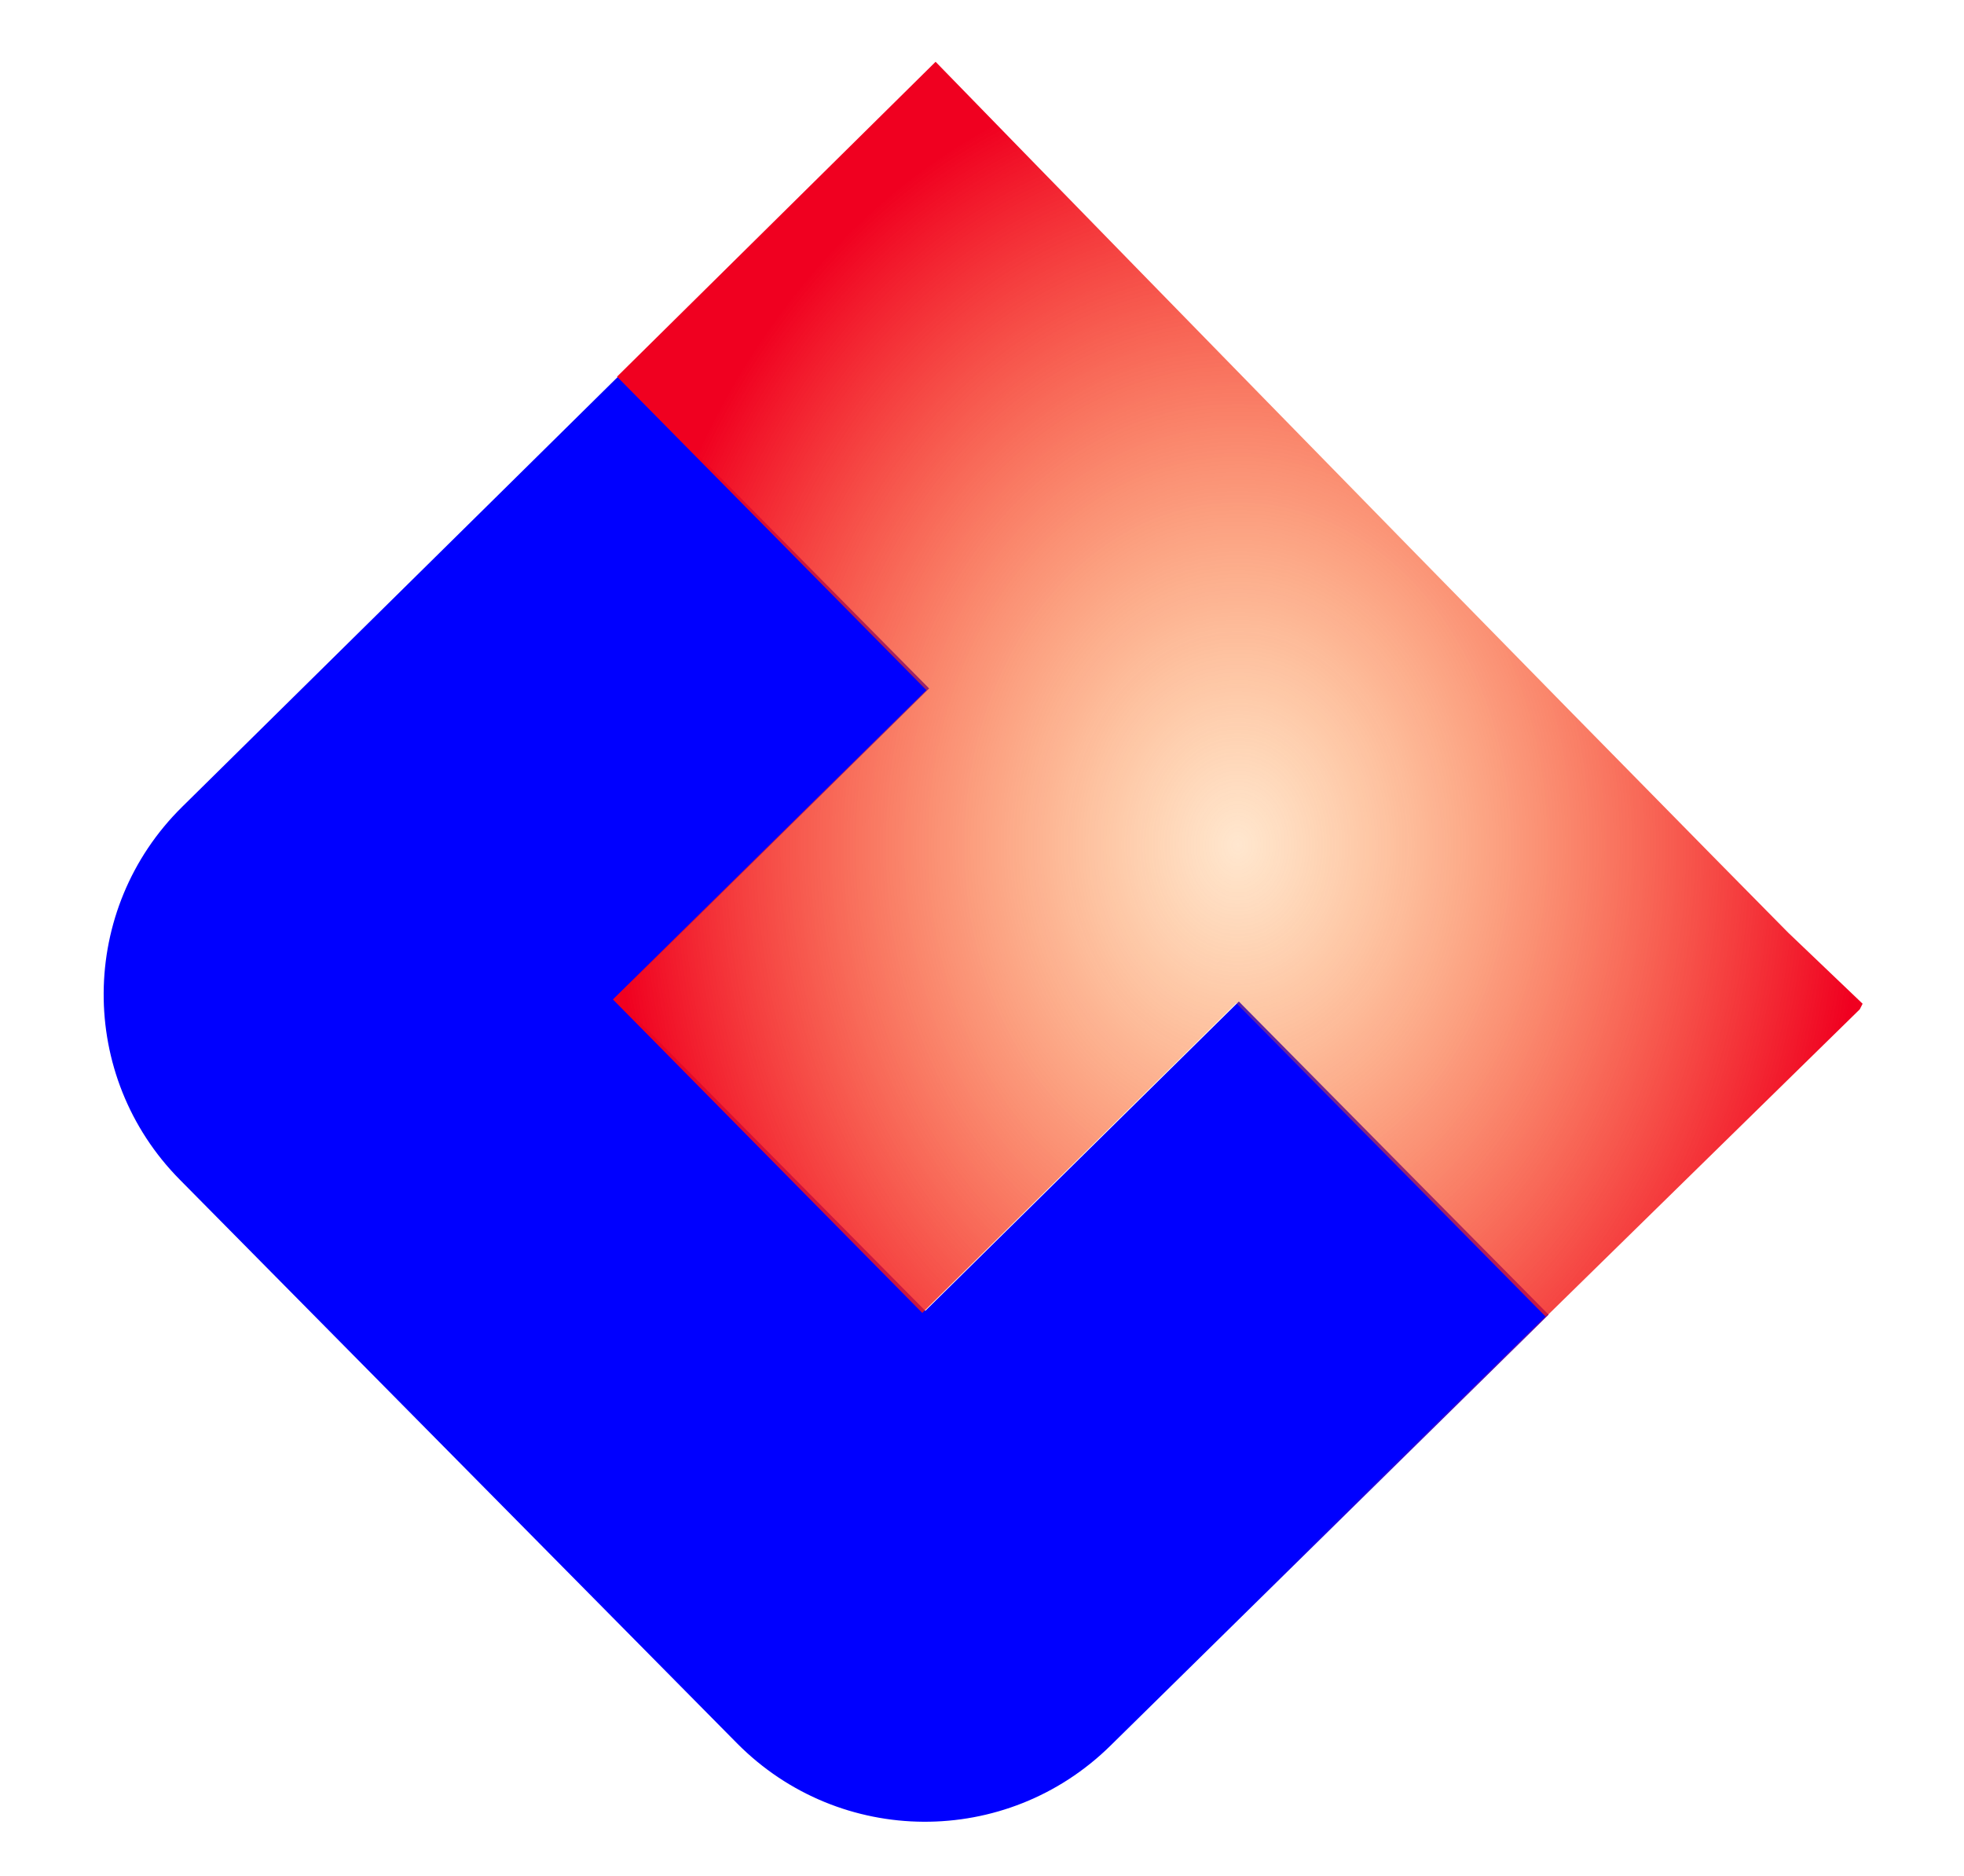
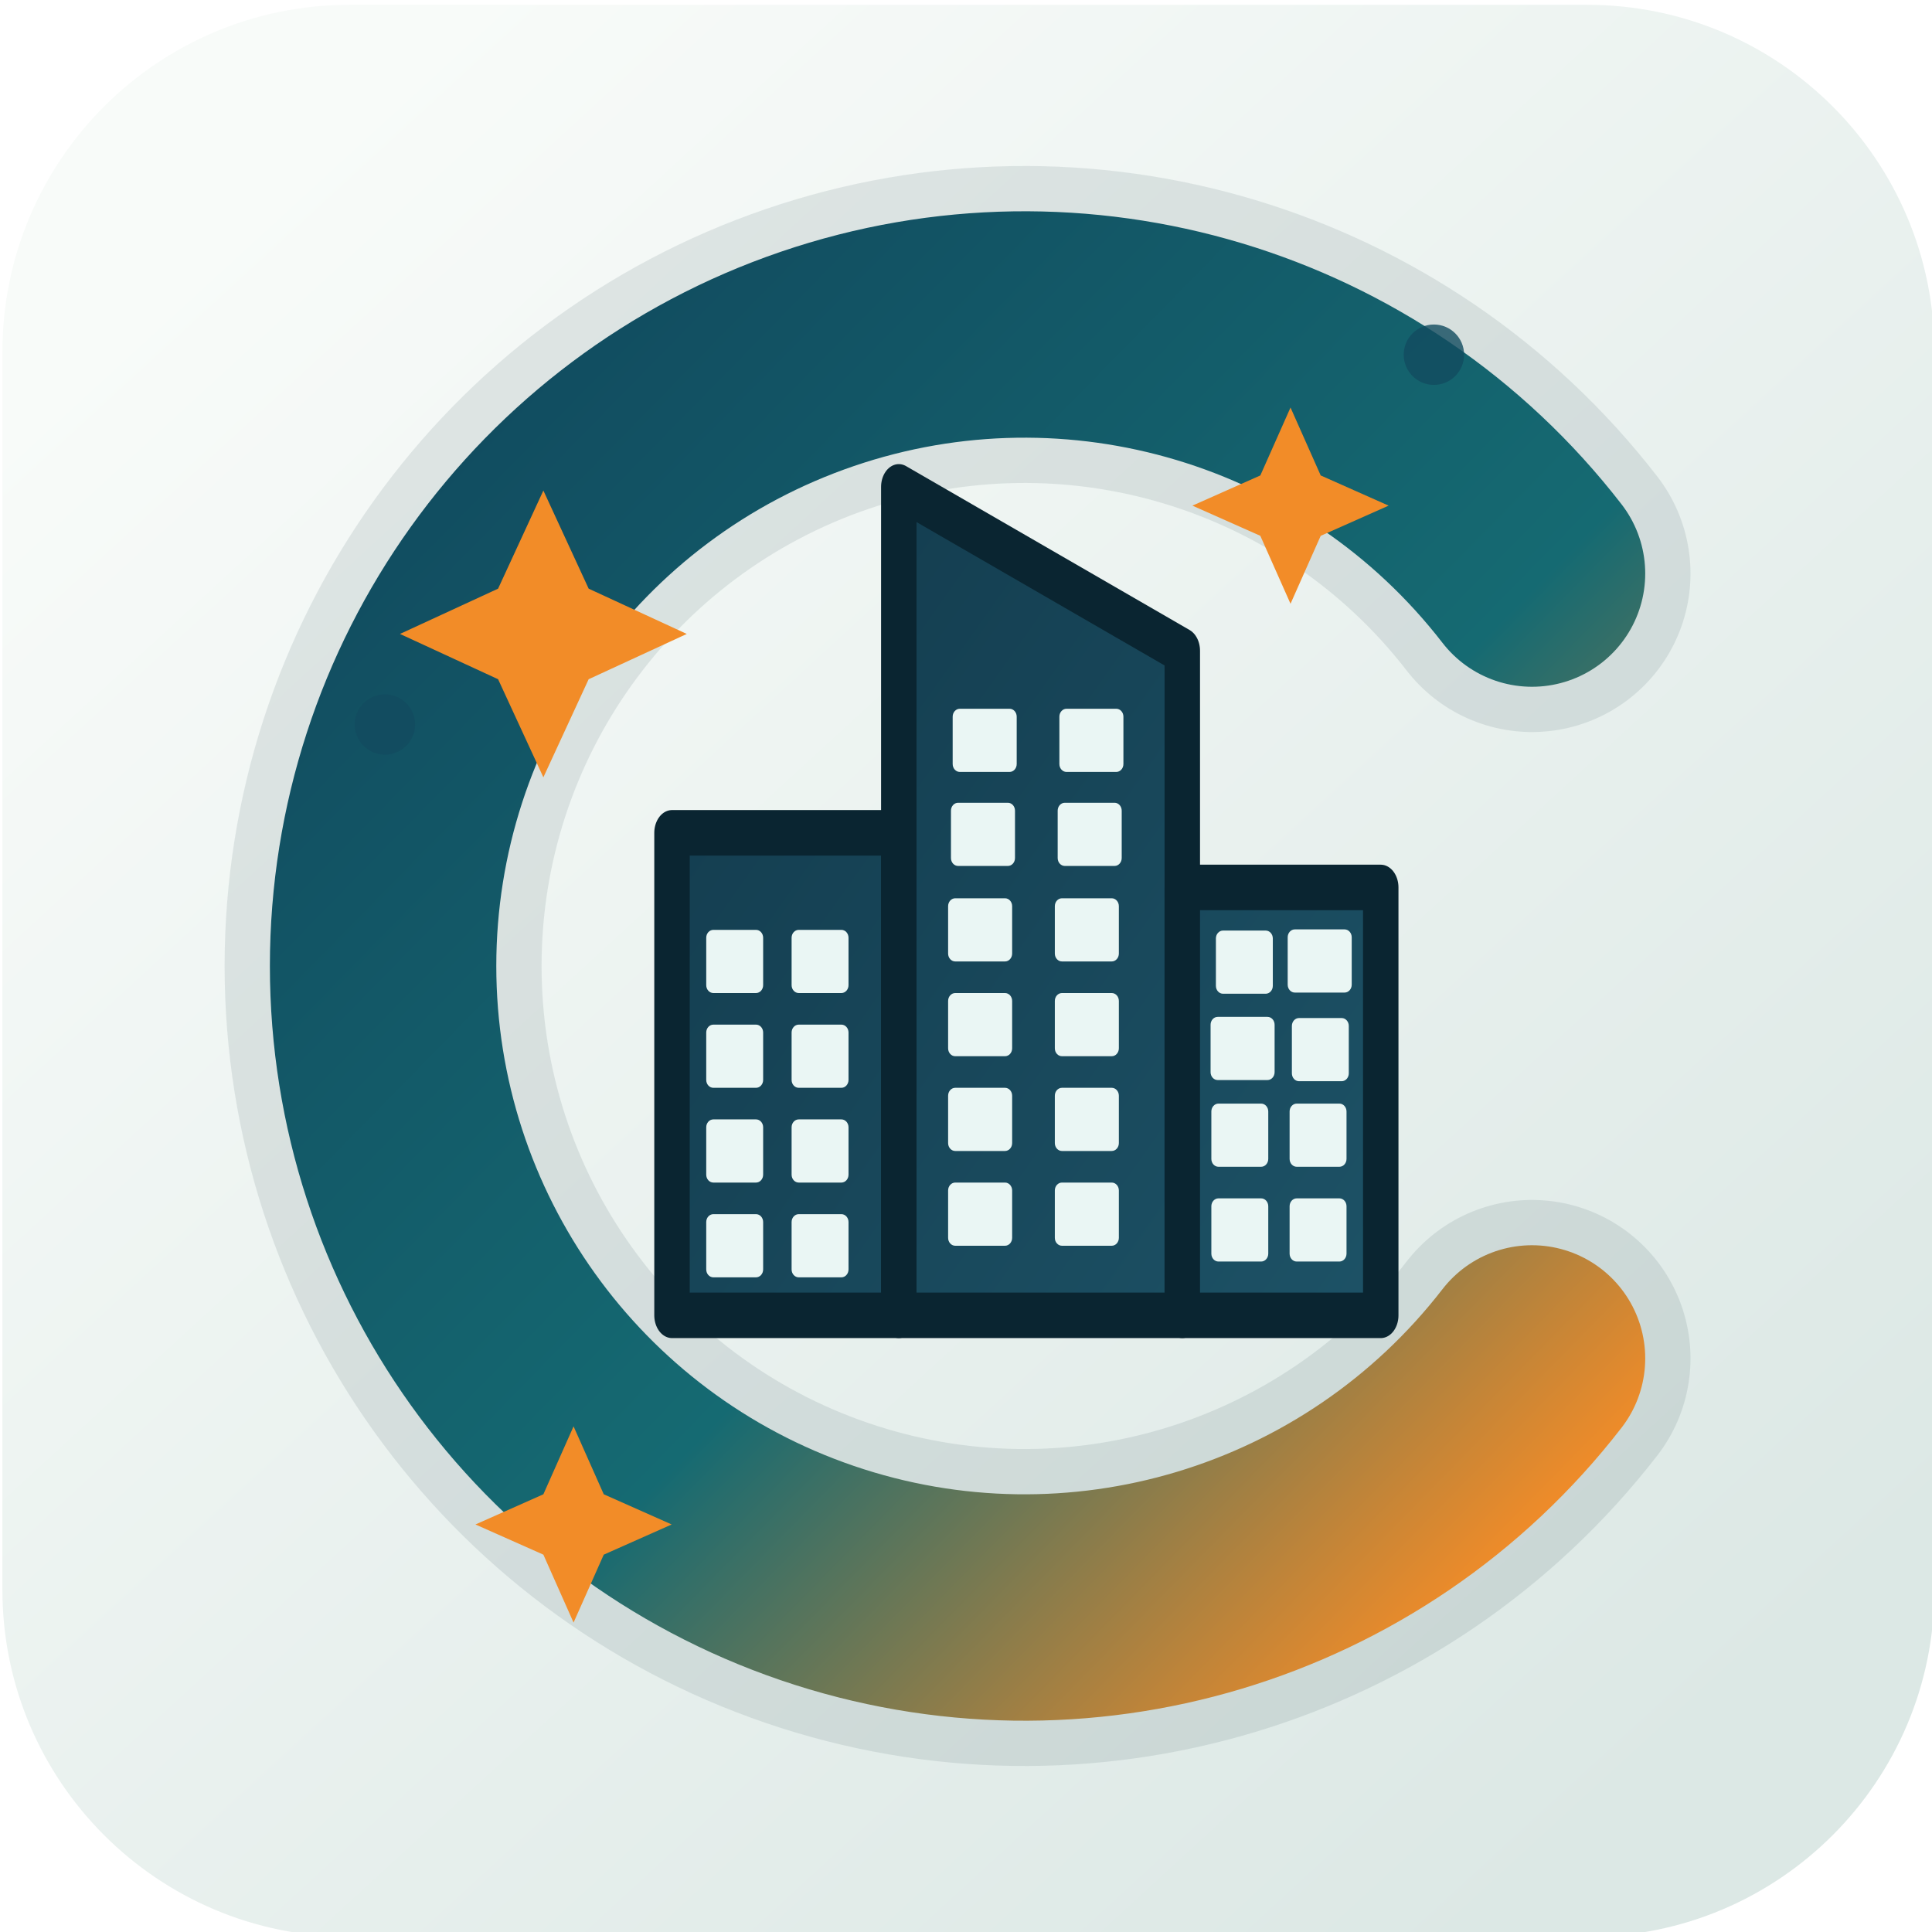
- <svg xmlns="http://www.w3.org/2000/svg" xmlns:xlink="http://www.w3.org/1999/xlink" version="1.1" id="Layer_1" x="0px" y="0px" viewBox="0 0 388.5 371" style="enable-background:new 0 0 388.5 371;" xml:space="preserve">
-   <defs id="defs22">
-     <linearGradient id="linearGradient1038">
-       <stop style="stop-color:#000000;stop-opacity:1;" offset="0" id="stop1034" />
-       <stop style="stop-color:#000000;stop-opacity:0;" offset="1" id="stop1036" />
+ <svg xmlns="http://www.w3.org/2000/svg" xmlns:xlink="http://www.w3.org/1999/xlink" viewBox="0 0 256 256" role="img" aria-labelledby="title desc" version="1.1" id="svg93">
+   <defs id="defs21">
+     <linearGradient id="bg" x1="34" y1="24" x2="224" y2="231" gradientUnits="userSpaceOnUse" gradientTransform="translate(0.318408,0.6368159)">
+       <stop offset="0" stop-color="#f8fbf9" id="stop4" />
+       <stop offset="1" stop-color="#dce8e5" id="stop6" />
    </linearGradient>
-     <radialGradient xlink:href="#SVGID_1_" id="radialGradient1032" cx="236.844" cy="169.166" fx="236.844" fy="169.166" r="123.601" gradientTransform="matrix(1,0,0,1.253588,8,-44.89847)" gradientUnits="userSpaceOnUse" />
-     <radialGradient xlink:href="#linearGradient1038" id="radialGradient1040" cx="245.484" cy="165.371" fx="245.484" fy="165.371" r="143.102" gradientTransform="matrix(1,0,0,0.9984076,0,0.2633369)" gradientUnits="userSpaceOnUse" />
+     <linearGradient id="cmark" x1="55" y1="55" x2="205" y2="202" gradientUnits="userSpaceOnUse">
+       <stop offset="0" stop-color="#114b5f" id="stop9" />
+       <stop offset="0.58" stop-color="#156a72" id="stop11" />
+       <stop offset="1" stop-color="#f28c28" id="stop13" />
+     </linearGradient>
+     <linearGradient id="tower" x1="86" y1="86" x2="186" y2="177" gradientUnits="userSpaceOnUse">
+       <stop offset="0" stop-color="#123a4c" id="stop16" />
+       <stop offset="1" stop-color="#1d5266" id="stop18" />
+     </linearGradient>
+     <linearGradient xlink:href="#tower" id="linearGradient963" gradientUnits="userSpaceOnUse" x1="86" y1="86" x2="186" y2="177" />
+     <linearGradient xlink:href="#tower" id="linearGradient965" gradientUnits="userSpaceOnUse" x1="86" y1="86" x2="186" y2="177" />
+     <linearGradient xlink:href="#tower" id="linearGradient967" gradientUnits="userSpaceOnUse" x1="86" y1="86" x2="186" y2="177" />
+     <linearGradient xlink:href="#tower" id="linearGradient969" gradientUnits="userSpaceOnUse" x1="86" y1="86" x2="186" y2="177" />
  </defs>
-   <style type="text/css" id="style2">
- 	.st0{fill:url(#path186_2_);}
- 	.st1{fill:url(#SVGID_1_);}
- </style>
-   <g id="Layer_2_1_" transform="rotate(-179.6524,204.5632,191.4948)" style="fill:#0000ff;fill-opacity:1">
-     <g id="g188" transform="matrix(1.07022,0,0,0.59537,-241.372,822.406)" style="fill:#0000ff;fill-opacity:1">
-       <linearGradient id="path186_2_" gradientUnits="userSpaceOnUse" x1="815.371" y1="-429.172" x2="815.371" y2="-1109.172" gradientTransform="matrix(1.1453,0,0,0.3545,-478.9725,-876.4677)" style="fill:url(#radialGradient1040);fill-opacity:1">
-         <stop offset="0" style="stop-color:#063BA2;fill-opacity:1;fill:url(#radialGradient1040)" id="stop4" />
-         <stop offset="1" style="stop-color:#1856A6;stop-opacity:0.7;fill-opacity:1;fill:url(#radialGradient1040)" id="stop6" />
-       </linearGradient>
-       <path id="path186_1_" class="st0" d="m 401.7,-1317.9 c 19.1,-34.2 49.9,-34.2 69,0 30.1,54 73.5,132.1 103.6,186.1 19.1,34.2 19.1,89.8 0,124 -45.3,81.3 -80.3,144.2 -80.3,144.2 l -57.6,-103.4 57.6,-103.4 -57.6,-103.4 -57.6,103.4 -57.6,-103.4 z" style="fill:#0000ff;fill-opacity:1" />
-     </g>
+   <rect width="256" height="256" rx="46" fill="url(#bg)" id="rect23" style="fill:url(#bg)" x="0.318" y="0.637" />
+   <path d="M203 76a85 85 0 1 0 0 104" fill="none" stroke="#092c38" stroke-width="42" stroke-linecap="round" opacity="0.1" id="path25" />
+   <path d="M203 76a85 85 0 1 0 0 104" fill="none" stroke="url(#cmark)" stroke-width="30" stroke-linecap="round" id="path27" />
+   <g fill="url(#tower)" stroke="#0a2531" stroke-width="5" stroke-linejoin="round" id="g35" style="fill:url(#linearGradient969)" transform="matrix(0.9391296,0,0,1.20632,8.278373,-39.23056)">
+     <path d="m 86,177 v -53 h 32 v 53 z" id="path29" style="fill:url(#linearGradient963)" />
+     <path d="M 118,177 V 86 l 40,18 v 73 z" id="path31" style="fill:url(#linearGradient965)" />
+     <path d="m 158,177 v -47 h 28 v 47 z" id="path33" style="fill:url(#linearGradient967)" />
  </g>
-   <linearGradient id="SVGID_1_" gradientUnits="userSpaceOnUse" x1="143.62" y1="-75.962" x2="143.62" y2="454.897" gradientTransform="rotate(-179.6213,200.2958,192.6395)">
-     <stop offset="0" style="stop-color:#ff7e00;stop-opacity:0.188;" id="stop12" />
-     <stop offset="1" style="stop-color:#f00020;stop-opacity:1;" id="stop14" />
-   </linearGradient>
-   <path class="st1" d="m 122.057,74.506 61.192,62.006 -62.006,61.192 61.192,62.006 62.106,-61.291 61.192,62.006 -62.809,61.686 124.96,-122.457 0.562,-1.103 c -25.572,-24.485 -25.897,-24.632 -0.816,-5.6e-4 C 299.184,129.496 185.07,12.222 185.07,12.222 Z" id="path17" style="fill:url(#radialGradient1032);fill-opacity:1" />
+   <g fill="#eaf6f4" id="g85" transform="matrix(0.9426783,0,0,1.046388,7.795747,-10.72551)">
+     <rect x="91" y="128" width="8" height="8" rx="1" id="rect37" />
+     <rect x="103" y="128" width="8" height="8" rx="1" id="rect39" />
+     <rect x="91" y="140" width="8" height="8" rx="1" id="rect41" />
+     <rect x="103" y="140" width="8" height="8" rx="1" id="rect43" />
+     <rect x="91" y="152" width="8" height="8" rx="1" id="rect45" />
+     <rect x="103" y="152" width="8" height="8" rx="1" id="rect47" />
+     <rect x="91" y="164" width="8" height="8" rx="1" id="rect49" />
+     <rect x="103" y="164" width="8" height="8" rx="1" id="rect51" />
+     <rect x="125.64" y="100.001" width="9" height="8" rx="1" id="rect53" />
+     <rect x="140.64" y="100.001" width="9" height="8" rx="1" id="rect55" />
+     <rect x="161.892" y="139.018" width="9" height="8" rx="1" id="rect53-8" />
+     <rect x="172.731" y="127.94" width="9" height="8" rx="1" id="rect55-3" />
+     <rect x="125.4" y="111.905" width="9" height="8" rx="1" id="rect53-6" />
+     <rect x="140.4" y="111.905" width="9" height="8" rx="1" id="rect55-2" />
+     <rect x="125" y="124" width="9" height="8" rx="1" id="rect57" />
+     <rect x="140" y="124" width="9" height="8" rx="1" id="rect59" />
+     <rect x="125" y="136" width="9" height="8" rx="1" id="rect61" />
+     <rect x="140" y="136" width="9" height="8" rx="1" id="rect63" />
+     <rect x="125" y="148" width="9" height="8" rx="1" id="rect65" />
+     <rect x="140" y="148" width="9" height="8" rx="1" id="rect67" />
+     <rect x="125" y="160" width="9" height="8" rx="1" id="rect69" />
+     <rect x="140" y="160" width="9" height="8" rx="1" id="rect71" />
+     <rect x="162.64" y="128.088" width="8" height="8" rx="1" id="rect73" />
+     <rect x="173.32" y="139.166" width="8" height="8" rx="1" id="rect75" />
+     <rect x="162" y="150" width="8" height="8" rx="1" id="rect77" />
+     <rect x="173" y="150" width="8" height="8" rx="1" id="rect79" />
+     <rect x="162" y="162" width="8" height="8" rx="1" id="rect81" />
+     <rect x="173" y="162" width="8" height="8" rx="1" id="rect83" />
+   </g>
+   <path d="M72 65l6 13 13 6-13 6-6 13-6-13-13-6 13-6zM76 189l4 9 9 4-9 4-4 9-4-9-9-4 9-4zM171 54l4 9 9 4-9 4-4 9-4-9-9-4 9-4z" fill="#f28c28" id="path87" />
+   <circle cx="51" cy="96" r="4" fill="#114b5f" opacity="0.8" id="circle89" />
+   <circle cx="190" cy="47" r="4" fill="#114b5f" opacity="0.8" id="circle91" />
</svg>
